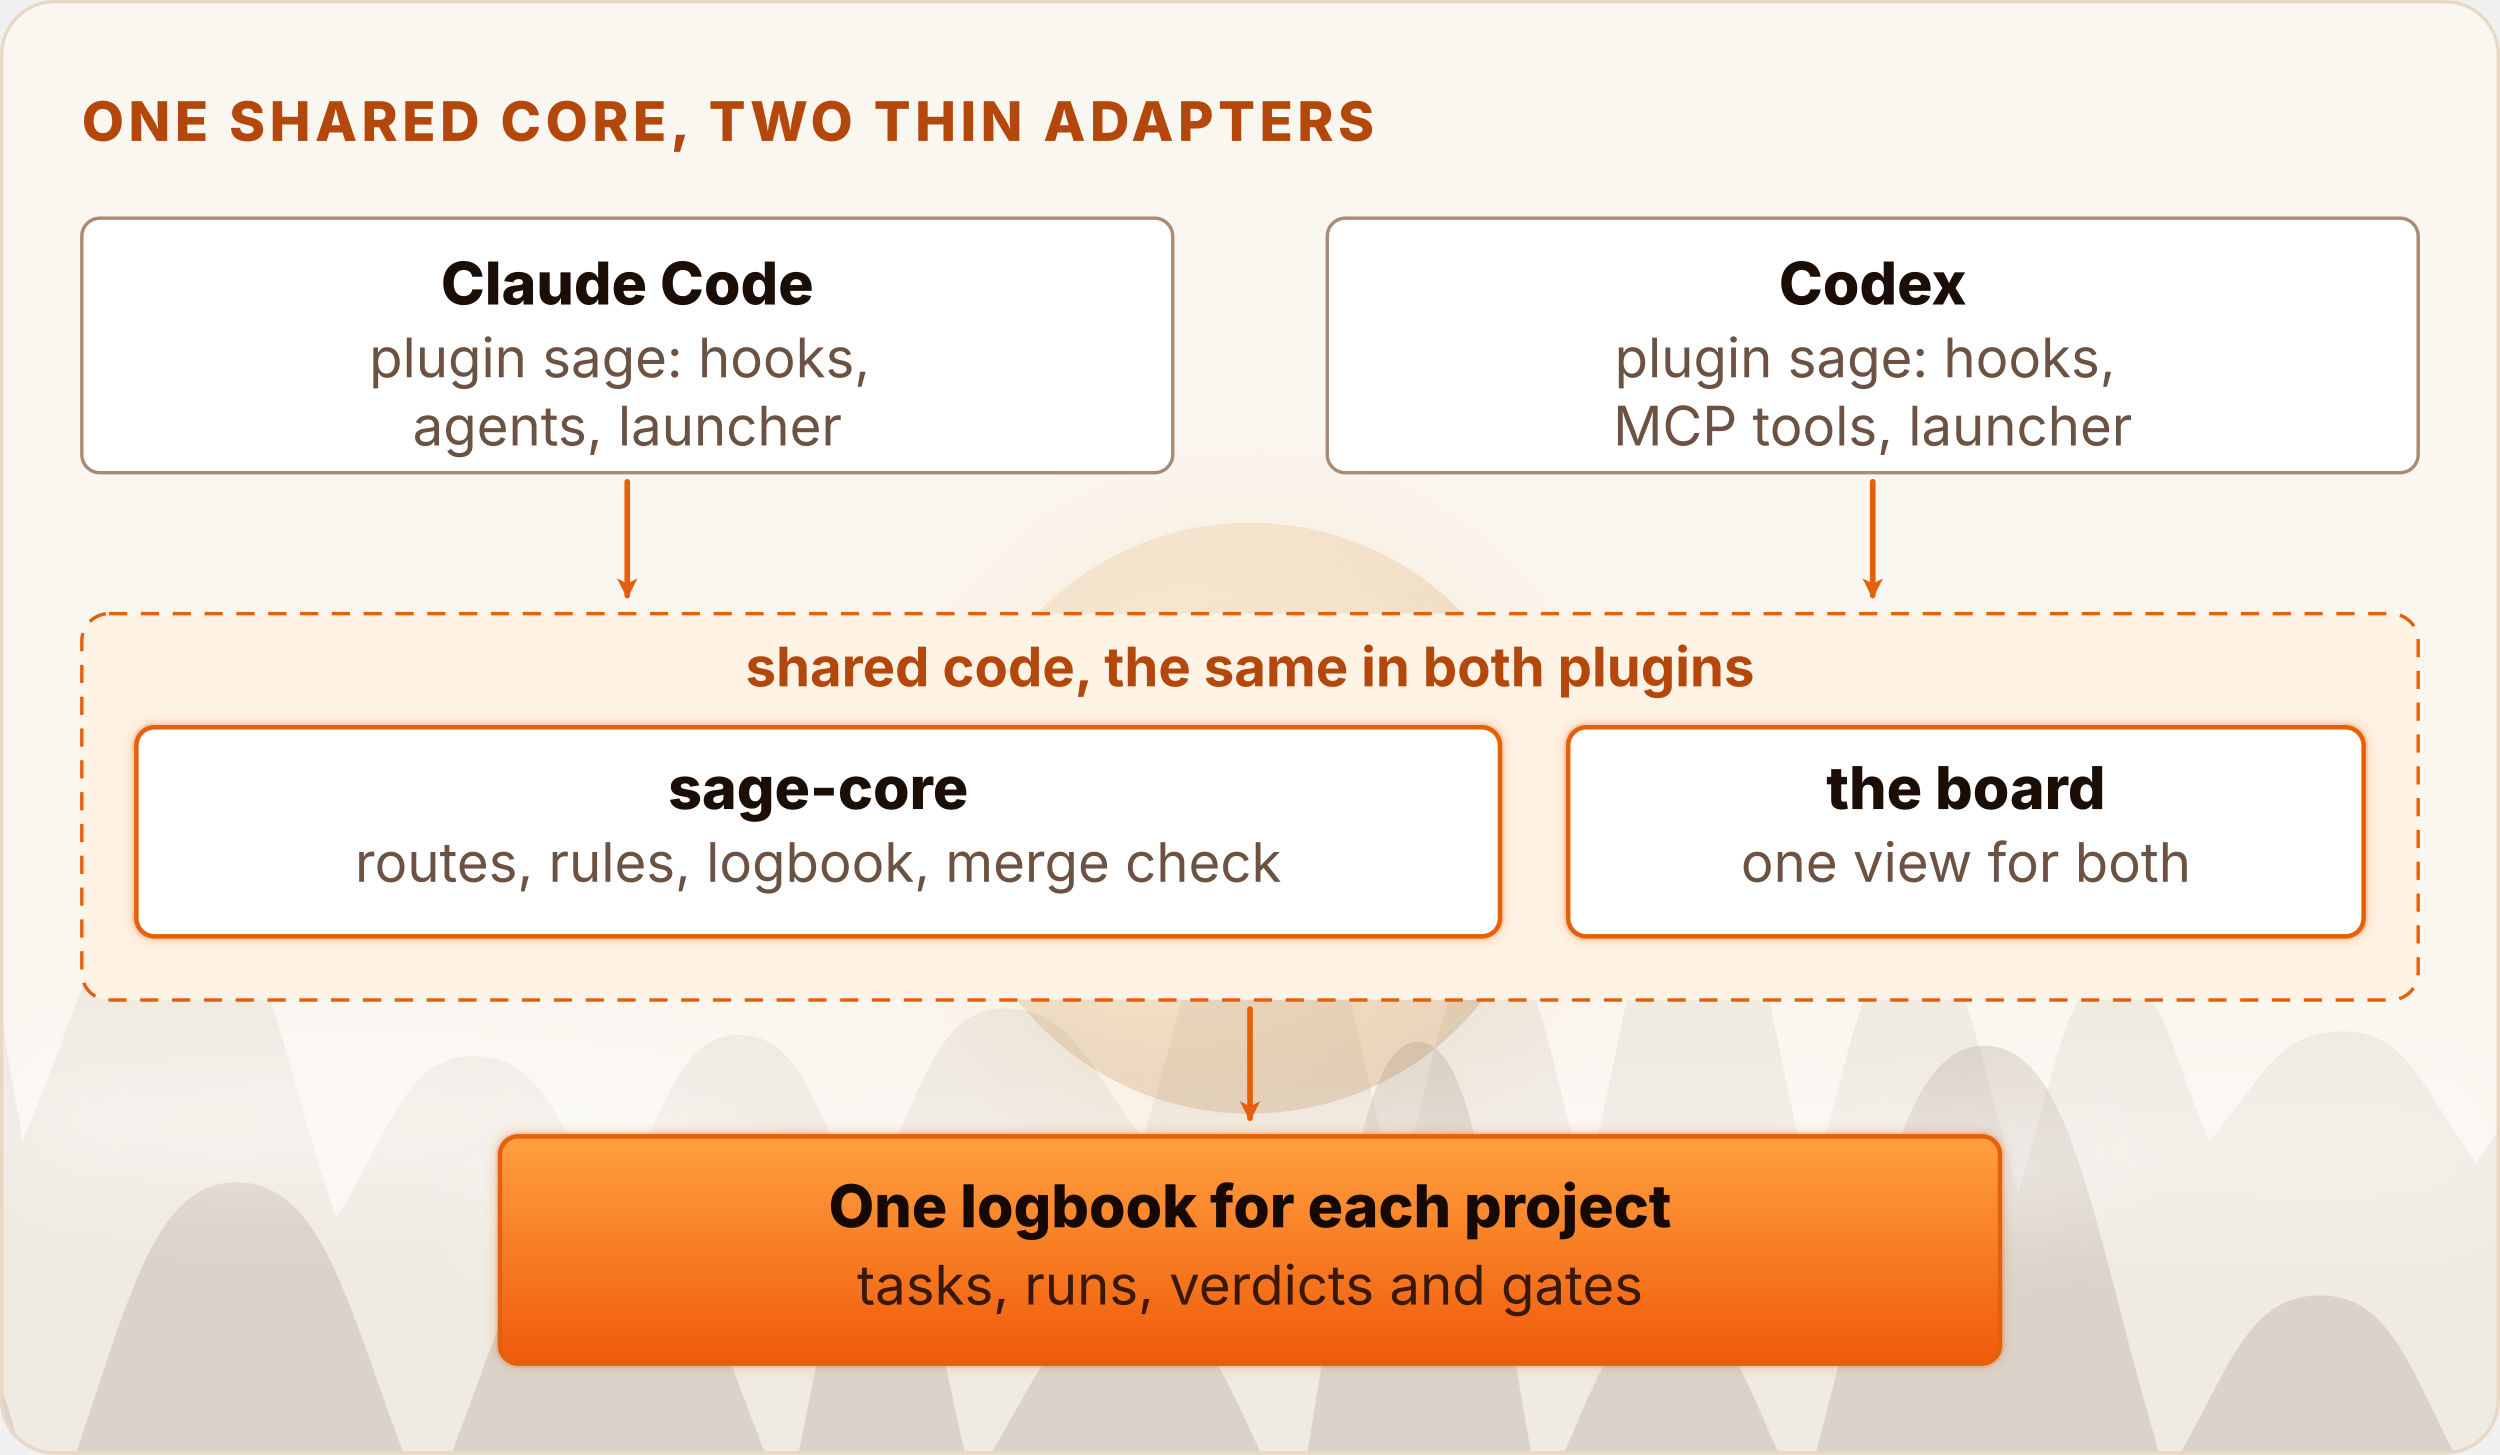
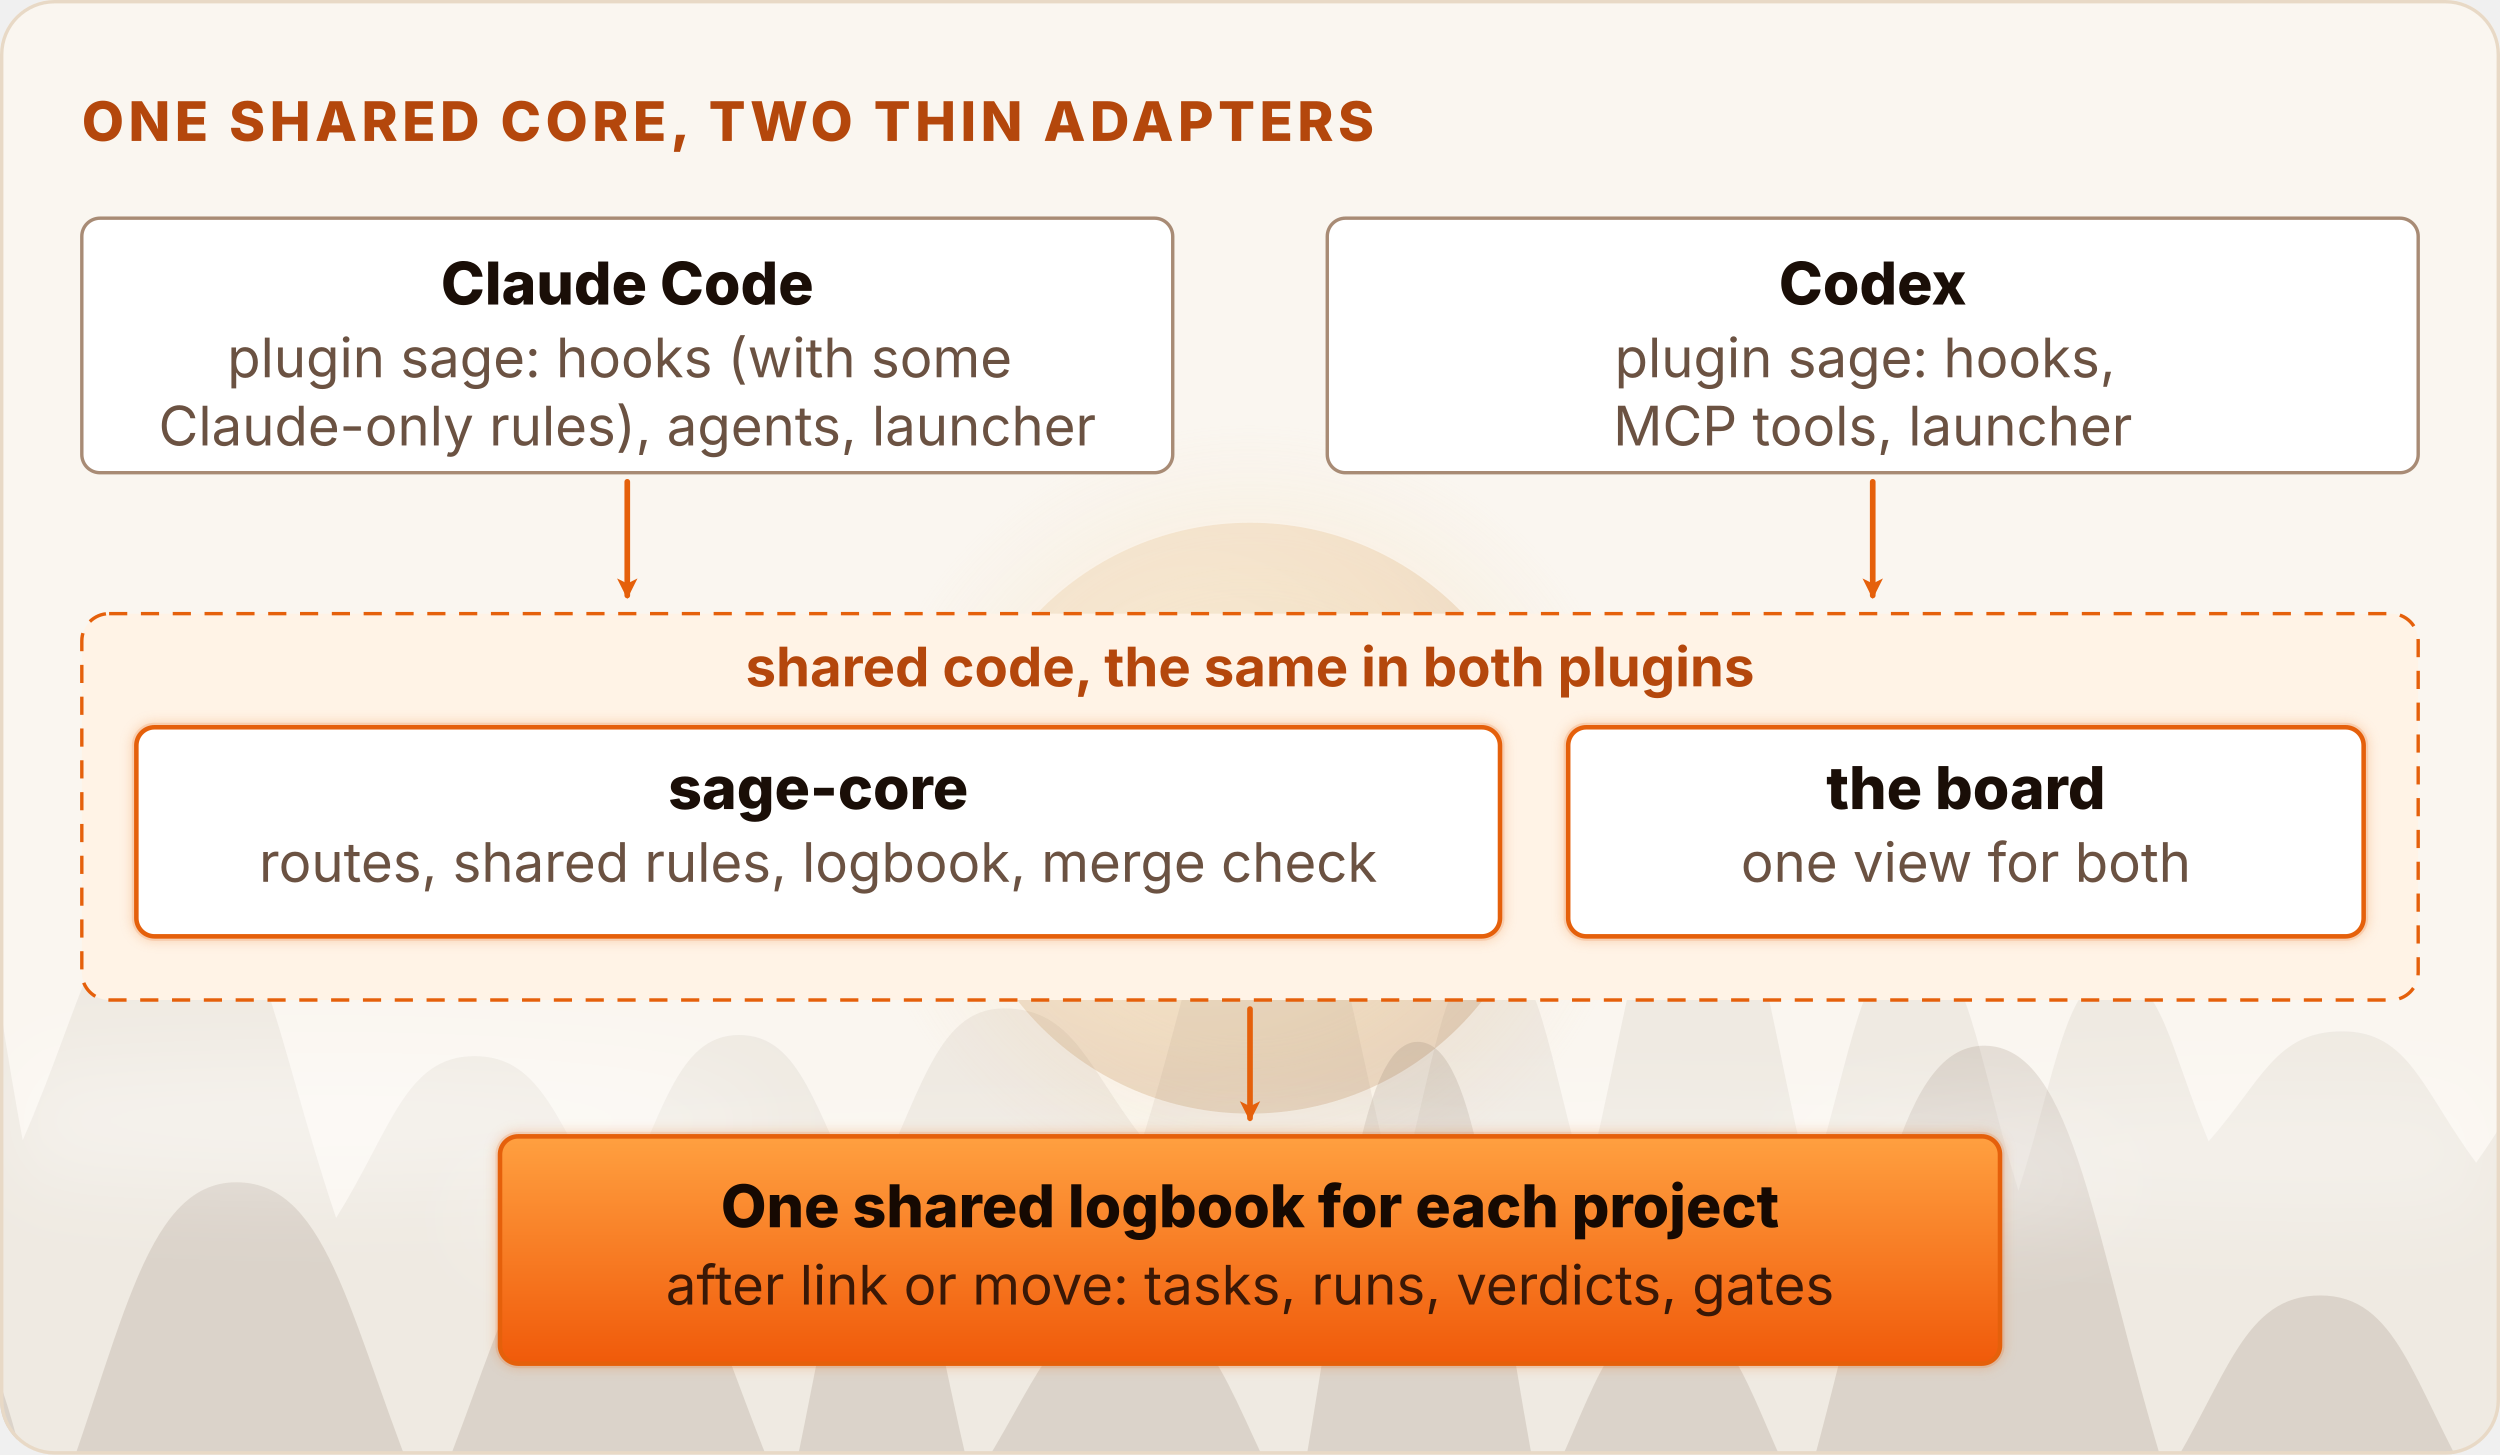
- <svg xmlns="http://www.w3.org/2000/svg" viewBox="0 0 1100 640" width="1100" height="640" role="img" aria-label="One shared core, two thin adapters: the Claude Code plugin and the Codex plugin each add only their own hooks, agents or tools and a launcher. Both use the same shared code, sage-core (routes, rules, the logbook and the merge check) and the board. Both write one logbook for each project, so either chief and the board see the same tasks, runs, verdicts and gates.">
+ <svg xmlns="http://www.w3.org/2000/svg" viewBox="0 0 1100 640" width="1100" height="640" role="img" aria-label="One shared core, two thin adapters: the Claude Code plugin and the Codex plugin each add their own hooks, agents or tools and a launcher; the Claude hook also holds some rules that only Claude has. Both use the same shared code, sage-core (routes, the shared rules, the logbook and the merge check) and the board. After a link or a move, both write one shared logbook for each project, so either chief and the board see the same tasks, runs, verdicts and gates.">
  <style>.pulse{animation:pulse 5s ease-in-out infinite}@keyframes pulse{50%{opacity:.55}}@media (prefers-reduced-motion:reduce){.pulse{animation:none}}</style>
  <defs>
    <linearGradient id="shared-l-sky" x1="0" y1="0" x2="0" y2="1">
      <stop offset="0" stop-color="#080605" />
      <stop offset="0.45" stop-color="#1B120C" />
      <stop offset="0.72" stop-color="#22160E" />
      <stop offset="1" stop-color="#0A0706" />
    </linearGradient>
    <radialGradient id="shared-l-haze">
      <stop offset="0" stop-color="#FF8A2A" stop-opacity="0.6" />
      <stop offset="0.5" stop-color="#FF6A0F" stop-opacity="0.2" />
      <stop offset="1" stop-color="#FF6A0F" stop-opacity="0" />
    </radialGradient>
    <radialGradient id="shared-l-moonglow">
      <stop offset="0.55" stop-color="#F2CD96" stop-opacity="0.5" />
      <stop offset="1" stop-color="#F2CD96" stop-opacity="0" />
    </radialGradient>
    <radialGradient id="shared-l-moon" cx="0.4" cy="0.36" r="0.72">
      <stop offset="0" stop-color="#F8E7C6" />
      <stop offset="0.6" stop-color="#E4BC88" />
      <stop offset="1" stop-color="#B8844F" />
    </radialGradient>
    <radialGradient id="shared-l-iris" cx="0.51" cy="0.52" r="0.56">
      <stop offset="0" stop-color="#FFF4C2" />
      <stop offset="0.16" stop-color="#FFD54A" />
      <stop offset="0.4" stop-color="#FDB022" />
      <stop offset="0.66" stop-color="#EE7A0C" />
      <stop offset="0.86" stop-color="#A83E08" />
      <stop offset="1" stop-color="#4A1803" />
    </radialGradient>
    <linearGradient id="shared-l-lid" x1="0" y1="0.34" x2="0" y2="0.96">
      <stop offset="0" stop-color="#000" stop-opacity="0.85" />
      <stop offset="1" stop-color="#000" stop-opacity="0" />
    </linearGradient>
    <linearGradient id="shared-l-markR" x1="0" y1="0.5" x2="1" y2="0.3">
      <stop offset="0" stop-color="#B83A0A" />
      <stop offset="0.55" stop-color="#FF6A0F" />
      <stop offset="1" stop-color="#FFB050" />
    </linearGradient>
    <linearGradient id="shared-l-markL" x1="1" y1="0.5" x2="0" y2="0.3">
      <stop offset="0" stop-color="#B83A0A" />
      <stop offset="0.55" stop-color="#FF6A0F" />
      <stop offset="1" stop-color="#FFB050" />
    </linearGradient>
    <linearGradient id="shared-l-skin" x1="0" y1="0" x2="0" y2="1">
      <stop offset="0" stop-color="#040202" />
      <stop offset="0.32" stop-color="#1A110B" />
      <stop offset="0.6" stop-color="#33231A" />
      <stop offset="0.86" stop-color="#2C1E14" />
      <stop offset="1" stop-color="#3A2618" />
    </linearGradient>
    <linearGradient id="shared-l-robe" x1="0" y1="0" x2="0" y2="1">
      <stop offset="0" stop-color="#2B2018" />
      <stop offset="1" stop-color="#100B08" />
    </linearGradient>
    <linearGradient id="shared-l-bust" x1="0" y1="0" x2="0" y2="1">
      <stop offset="0" stop-color="#2B2018" />
      <stop offset="1" stop-color="#0A0604" />
    </linearGradient>
    <linearGradient id="shared-l-hood" x1="0" y1="0" x2="0" y2="1">
      <stop offset="0" stop-color="#382A1F" />
      <stop offset="1" stop-color="#18120D" />
    </linearGradient>
    <linearGradient id="shared-l-rock" x1="0" y1="0" x2="0" y2="1">
      <stop offset="0" stop-color="#33271D" />
      <stop offset="1" stop-color="#0D0907" />
    </linearGradient>
    <radialGradient id="shared-l-disc" cx="0.5" cy="0.42" r="0.62">
      <stop offset="0" stop-color="#3B2B1E" />
      <stop offset="1" stop-color="#100B08" />
    </radialGradient>
    <radialGradient id="shared-l-orb" cx="0.4" cy="0.38" r="0.65">
      <stop offset="0" stop-color="#FFF6D0" />
      <stop offset="0.45" stop-color="#FFC93C" />
      <stop offset="1" stop-color="#FF6A0F" />
    </radialGradient>
    <linearGradient id="shared-l-fall" x1="0" y1="0" x2="0" y2="1">
      <stop offset="0" stop-color="#F4E6CC" stop-opacity="0.95" />
      <stop offset="1" stop-color="#F4E6CC" stop-opacity="0" />
    </linearGradient>
    <linearGradient id="shared-l-word" x1="0" y1="0" x2="0" y2="1">
      <stop offset="0.2" stop-color="#FFF8EC" />
      <stop offset="0.5" stop-color="#FFD27A" />
      <stop offset="0.72" stop-color="#FF8A2A" />
      <stop offset="0.9" stop-color="#E2470A" />
    </linearGradient>
    <linearGradient id="shared-l-chief" x1="0" y1="0" x2="0" y2="1">
      <stop offset="0" stop-color="#FFA040" />
      <stop offset="1" stop-color="#F05A0A" />
    </linearGradient>
    <filter id="shared-l-wordglow" x="-10%" y="-20%" width="120%" height="140%">
      <feGaussianBlur in="SourceAlpha" stdDeviation="10" result="b" />
      <feFlood flood-color="#FF6A0F" flood-opacity="0.7" />
      <feComposite in2="b" operator="in" result="g" />
      <feMerge>
        <feMergeNode in="g" />
        <feMergeNode in="SourceGraphic" />
      </feMerge>
    </filter>
    <filter id="shared-l-glow" x="-50%" y="-50%" width="200%" height="200%">
      <feGaussianBlur in="SourceGraphic" stdDeviation="2.6" result="b" />
      <feMerge>
        <feMergeNode in="b" />
        <feMergeNode in="SourceGraphic" />
      </feMerge>
    </filter>
    <filter id="shared-l-blur" x="-50%" y="-50%" width="200%" height="200%">
      <feGaussianBlur stdDeviation="14" />
    </filter>
    <filter id="shared-l-mist" x="-30%" y="-200%" width="160%" height="500%">
      <feGaussianBlur stdDeviation="20" />
    </filter>
    <marker id="shared-l-hot" viewBox="0 0 12 12" refX="10" refY="6" markerWidth="9" markerHeight="9" markerUnits="userSpaceOnUse" orient="auto-start-reverse">
      <path d="M0 0 L12 6 L0 12 L3 6 z" fill="#E5600B" />
    </marker>
    <marker id="shared-l-muted" viewBox="0 0 12 12" refX="10" refY="6" markerWidth="9" markerHeight="9" markerUnits="userSpaceOnUse" orient="auto-start-reverse">
      <path d="M0 0 L12 6 L0 12 L3 6 z" fill="#A88B75" />
    </marker>
    <marker id="shared-l-bad" viewBox="0 0 12 12" refX="10" refY="6" markerWidth="9" markerHeight="9" markerUnits="userSpaceOnUse" orient="auto-start-reverse">
      <path d="M0 0 L12 6 L0 12 L3 6 z" fill="#C7361F" />
    </marker>
    <marker id="shared-l-loop" viewBox="0 0 12 12" refX="10" refY="6" markerWidth="9" markerHeight="9" markerUnits="userSpaceOnUse" orient="auto-start-reverse">
      <path d="M0 0 L12 6 L0 12 L3 6 z" fill="#B4470C" />
    </marker>
    <clipPath id="shared-l-frame">
      <rect width="1100" height="640" rx="24" />
    </clipPath>
  </defs>
  <g clip-path="url(#shared-l-frame)">
    <rect width="1100" height="640" rx="24" fill="#FAF6F0" />
    <circle cx="550" cy="360" r="174.7" fill="url(#shared-l-moonglow)" opacity="0.4" />
    <circle cx="550" cy="360" r="130" fill="url(#shared-l-moon)" opacity="0.3" />
    <path d="M-60 640 L-60 540 C-46 445 -42.5 367.3 -25 367.3 C-7.5 367.3 -4 427.8 10 501.7 C37.6 438.8 44.5 387.4 79 387.4 C113.4 387.4 120.3 454.2 147.9 535.9 C172.3 496.7 178.4 464.7 208.8 464.7 C239.3 464.7 245.4 496.2 269.8 534.6 C291.9 491 297.5 455.4 325.2 455.4 C352.9 455.4 358.5 489.5 380.6 531.3 C405.1 483.1 411.2 443.7 441.7 443.7 C472.3 443.7 478.4 469.4 502.8 500.9 C525.2 429.9 530.8 371.8 558.8 371.8 C586.8 371.8 592.4 442.3 614.7 528.6 C631.4 468 635.5 418.5 656.3 418.5 C677 418.5 681.2 465.1 697.8 522.1 C717.5 442.3 722.5 377 747.2 377 C771.9 377 776.8 442.7 796.5 523 C814.9 463.8 819.4 415.5 842.3 415.5 C865.2 415.5 869.8 464.3 888.1 523.9 C904.8 471.7 909 429 929.9 429 C950.8 429 955 462 971.8 502.2 C995.3 475.6 1001.2 453.8 1030.6 453.8 C1060.1 453.8 1065.9 479.8 1089.5 511.6 C1114.1 477.4 1120.2 449.4 1151 449.4 C1181.7 449.4 1187.8 487.6 1212.4 534.2 L1212.4 640 Z" fill="#8C7867" opacity="0.1" />
    <path d="M-60 640 L-60 680 C-44 628.7 -40 586.7 -20 586.7 C0 586.7 4 627 20 676.3 C53.6 590.4 62 520.2 104 520.2 C146 520.2 154.4 585.7 188 665.7 C219.7 592.5 227.6 532.5 267.2 532.5 C306.7 532.5 314.7 591 346.3 662.5 C362.6 592.3 366.7 534.9 387 534.9 C407.4 534.9 411.5 587.9 427.8 652.6 C456.2 609.8 463.3 574.8 498.8 574.8 C534.3 574.8 541.4 617.4 569.8 669.6 C591.4 553.4 596.8 458.4 623.8 458.4 C650.8 458.4 656.2 549.7 677.8 661.2 C700.8 616.1 706.6 579.2 735.3 579.2 C764 579.2 769.8 616.1 792.8 661.3 C824.9 550.7 832.9 460.1 873 460.1 C913.1 460.1 921.1 545.5 953.2 649.7 C980.3 605.9 987 570 1020.9 570 C1054.8 570 1061.5 608.5 1088.6 655.6 C1120.6 590.6 1128.6 537.4 1168.6 537.4 C1208.6 537.4 1216.6 587.6 1248.6 649.1 L1248.6 640 Z" fill="#8C7867" opacity="0.2" />
    <ellipse cx="140" cy="493.1" rx="203.6" ry="26" fill="#FFFFFF" opacity="0.4" filter="url(#shared-l-mist)" />
    <ellipse cx="435.7" cy="535.1" rx="230.1" ry="26" fill="#FFFFFF" opacity="0.4" filter="url(#shared-l-mist)" />
    <ellipse cx="726.1" cy="518.7" rx="205.4" ry="26" fill="#FFFFFF" opacity="0.3" filter="url(#shared-l-mist)" />
    <ellipse cx="1018.9" cy="506.6" rx="234.2" ry="26" fill="#FFFFFF" opacity="0.3" filter="url(#shared-l-mist)" />
    <text x="36" y="62" font-family="-apple-system, BlinkMacSystemFont, 'Segoe UI', Inter, Helvetica, Arial, sans-serif" font-size="24" font-weight="800" fill="#B4470C" text-anchor="start" letter-spacing="2">
      <tspan x="36" dy="0">ONE SHARED CORE, TWO THIN ADAPTERS</tspan>
    </text>
    <rect x="36" y="96" width="480" height="112" rx="8" fill="#FFFFFF" stroke="#A88B75" stroke-width="1.5" />
    <text x="276" y="134" font-family="-apple-system, BlinkMacSystemFont, 'Segoe UI', Inter, Helvetica, Arial, sans-serif" font-size="26" font-weight="800" fill="#1A0E07" text-anchor="middle">
      <tspan x="276" dy="0">Claude Code</tspan>
    </text>
    <text x="276" y="166" font-family="-apple-system, BlinkMacSystemFont, 'Segoe UI', Inter, Helvetica, Arial, sans-serif" font-size="24" font-weight="400" fill="#6B5242" text-anchor="middle">
-       <tspan x="276" dy="0">plugin sage: hooks,</tspan>
-       <tspan x="276" dy="30">agents, launcher</tspan>
+       <tspan x="276" dy="0">plugin sage: hooks (with some</tspan>
+       <tspan x="276" dy="30">Claude-only rules), agents, launcher</tspan>
    </text>
    <path d="M276 212 L 276 262" fill="none" stroke="#E5600B" stroke-width="2.5" stroke-linecap="round" stroke-linejoin="round" marker-end="url(#shared-l-hot)" />
    <rect x="584" y="96" width="480" height="112" rx="8" fill="#FFFFFF" stroke="#A88B75" stroke-width="1.5" />
    <text x="824" y="134" font-family="-apple-system, BlinkMacSystemFont, 'Segoe UI', Inter, Helvetica, Arial, sans-serif" font-size="26" font-weight="800" fill="#1A0E07" text-anchor="middle">
      <tspan x="824" dy="0">Codex</tspan>
    </text>
    <text x="824" y="166" font-family="-apple-system, BlinkMacSystemFont, 'Segoe UI', Inter, Helvetica, Arial, sans-serif" font-size="24" font-weight="400" fill="#6B5242" text-anchor="middle">
      <tspan x="824" dy="0">plugin sage: hooks,</tspan>
      <tspan x="824" dy="30">MCP tools, launcher</tspan>
    </text>
    <path d="M824 212 L 824 262" fill="none" stroke="#E5600B" stroke-width="2.5" stroke-linecap="round" stroke-linejoin="round" marker-end="url(#shared-l-hot)" />
    <rect x="36" y="270" width="1028" height="170" rx="12" fill="#FFF3E6" stroke="#E5600B" stroke-width="1.5" stroke-dasharray="8 6" />
    <text x="550" y="302" font-family="-apple-system, BlinkMacSystemFont, 'Segoe UI', Inter, Helvetica, Arial, sans-serif" font-size="24" font-weight="700" fill="#B4470C" text-anchor="middle">
      <tspan x="550" dy="0">shared code, the same in both plugins</tspan>
    </text>
    <rect x="60" y="320" width="600" height="92" rx="8" fill="none" stroke="#E5600B" stroke-width="4" opacity="0.25" filter="url(#shared-l-glow)" />
    <rect x="60" y="320" width="600" height="92" rx="8" fill="#FFFFFF" stroke="#E5600B" stroke-width="2" />
    <text x="360" y="356" font-family="-apple-system, BlinkMacSystemFont, 'Segoe UI', Inter, Helvetica, Arial, sans-serif" font-size="26" font-weight="800" fill="#1A0E07" text-anchor="middle">
      <tspan x="360" dy="0">sage-core</tspan>
    </text>
    <text x="360" y="388" font-family="-apple-system, BlinkMacSystemFont, 'Segoe UI', Inter, Helvetica, Arial, sans-serif" font-size="24" font-weight="400" fill="#6B5242" text-anchor="middle">
-       <tspan x="360" dy="0">routes, rules, logbook, merge check</tspan>
+       <tspan x="360" dy="0">routes, shared rules, logbook, merge check</tspan>
    </text>
    <rect x="690" y="320" width="350" height="92" rx="8" fill="none" stroke="#E5600B" stroke-width="4" opacity="0.25" filter="url(#shared-l-glow)" />
    <rect x="690" y="320" width="350" height="92" rx="8" fill="#FFFFFF" stroke="#E5600B" stroke-width="2" />
    <text x="865" y="356" font-family="-apple-system, BlinkMacSystemFont, 'Segoe UI', Inter, Helvetica, Arial, sans-serif" font-size="26" font-weight="800" fill="#1A0E07" text-anchor="middle">
      <tspan x="865" dy="0">the board</tspan>
    </text>
    <text x="865" y="388" font-family="-apple-system, BlinkMacSystemFont, 'Segoe UI', Inter, Helvetica, Arial, sans-serif" font-size="24" font-weight="400" fill="#6B5242" text-anchor="middle">
      <tspan x="865" dy="0">one view for both</tspan>
    </text>
    <path d="M550 444 L 550 492" fill="none" stroke="#E5600B" stroke-width="2.5" stroke-linecap="round" stroke-linejoin="round" marker-end="url(#shared-l-hot)" />
    <rect x="220" y="500" width="660" height="100" rx="8" fill="none" stroke="#E5600B" stroke-width="4" opacity="0.25" filter="url(#shared-l-glow)" />
    <rect x="220" y="500" width="660" height="100" rx="8" fill="url(#shared-l-chief)" stroke="#E5600B" stroke-width="2" />
    <text x="550" y="540" font-family="-apple-system, BlinkMacSystemFont, 'Segoe UI', Inter, Helvetica, Arial, sans-serif" font-size="26" font-weight="800" fill="#160902" text-anchor="middle">
-       <tspan x="550" dy="0">One logbook for each project</tspan>
+       <tspan x="550" dy="0">One shared logbook for each project</tspan>
    </text>
    <text x="550" y="574" font-family="-apple-system, BlinkMacSystemFont, 'Segoe UI', Inter, Helvetica, Arial, sans-serif" font-size="24" font-weight="400" fill="#3A1806" text-anchor="middle">
-       <tspan x="550" dy="0">tasks, runs, verdicts and gates</tspan>
+       <tspan x="550" dy="0">after link or move: tasks, runs, verdicts, gates</tspan>
    </text>
  </g>
  <rect x="0.75" y="0.75" width="1098.5" height="638.5" rx="23.25" fill="none" stroke="#E8D9C6" stroke-width="1.5" />
</svg>
